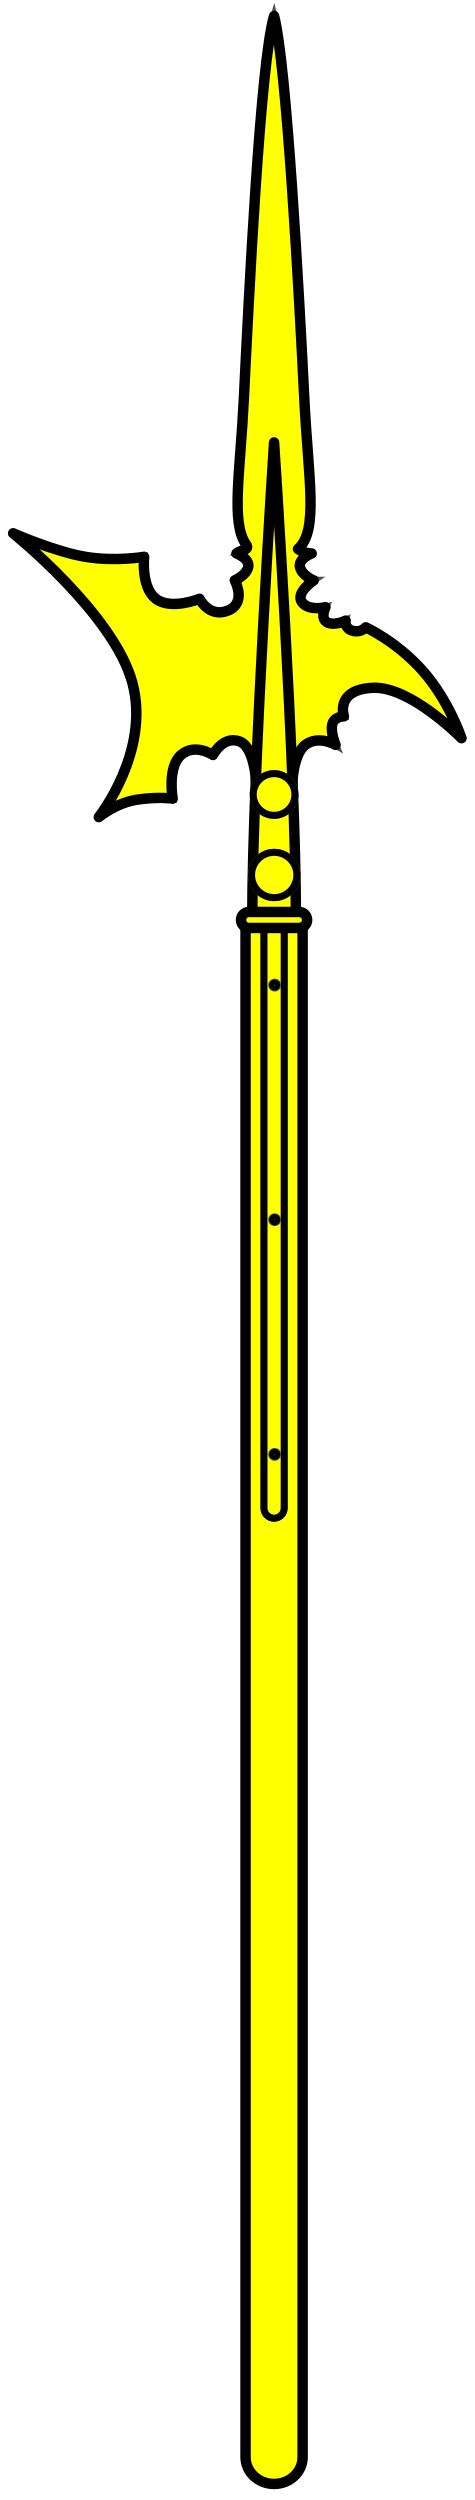
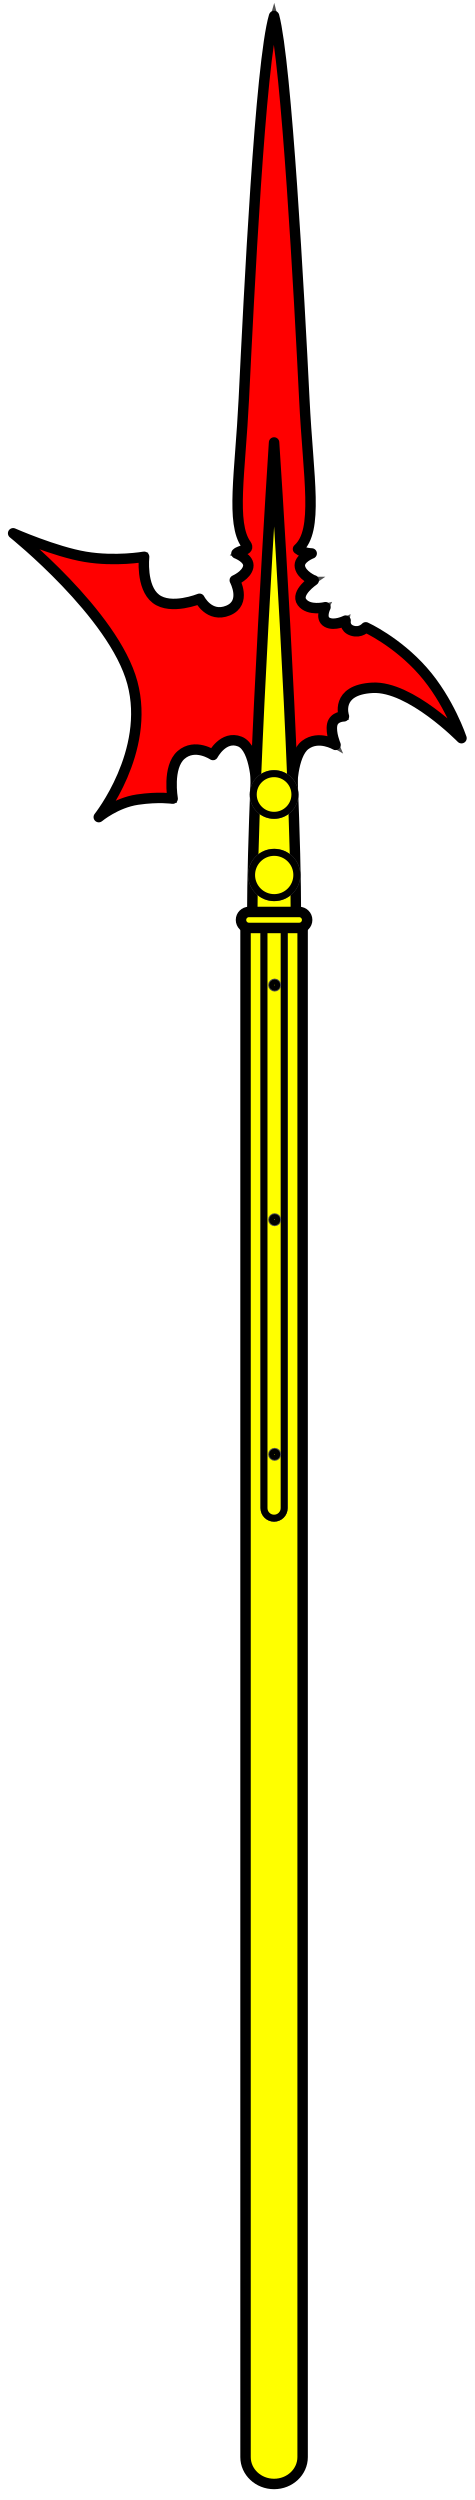
- <svg xmlns="http://www.w3.org/2000/svg" version="1.1" viewBox="79.615 63 66.635 351" width="66.635" height="351" preserveAspectRatio="xMidYMid meet" zoomAndPan="magnify" contentScriptType="application/ecmascript" contentStyleType="text/css">
-   <defs />
-   <g stroke="#505050" fill="#ffff00" stroke-opacity="1" stroke-dasharray="none" fill-opacity="1">
-     <g>
-       <g>
-         <g>
-           <path d="M 122.103 407.977 C 122.103 410.061 120.309 411.75 118.095 411.75 C 115.882 411.75 114.088 410.061 114.088 407.977 L 114.088 193.021 L 122.103 193.021 Z" />
-           <path d="M 122.103 407.977 C 122.103 410.061 120.309 411.75 118.095 411.75 C 115.882 411.75 114.088 410.061 114.088 407.977 L 114.088 193.021 L 122.103 193.021 Z" stroke="black" stroke-linecap="round" stroke-linejoin="round" stroke-width="1.466" />
+ <svg xmlns="http://www.w3.org/2000/svg" version="1.1" viewBox="79.615 63 66.635 351" width="66.635" height="351" preserveAspectRatio="xMidYMid meet" zoomAndPan="magnify" contentScriptType="application/ecmascript" contentStyleType="text/css" id="svg20">
+   <defs id="defs1" />
+   <g stroke="#505050" fill="#ffff00" stroke-opacity="1" stroke-dasharray="none" fill-opacity="1" id="g20">
+     <g id="g19">
+       <g id="g18">
+         <g id="handle">
+           <path d="M 122.103 407.977 C 122.103 410.061 120.309 411.75 118.095 411.75 C 115.882 411.75 114.088 410.061 114.088 407.977 L 114.088 193.021 L 122.103 193.021 Z" id="path2" />
+           <path d="M 122.103 407.977 C 122.103 410.061 120.309 411.75 118.095 411.75 C 115.882 411.75 114.088 410.061 114.088 407.977 L 114.088 193.021 L 122.103 193.021 Z" stroke="black" stroke-linecap="round" stroke-linejoin="round" stroke-width="1.466" id="path3" />
        </g>
-         <g>
+         <g id="blade" style="fill:#ff0000">
          <g id="feature-0">
-             <path d="M 112.815 140.704 C 113.304 140.198 114.741 140.305 114.186 139.472 C 112.004 136.454 113.335 129.482 113.85 119.011 C 114.557 104.627 116.15 71.852 118.094 65.25 C 119.836 71.786 121.634 104.627 122.341 119.011 C 122.894 130.263 124.39 137.474 121.456 140.081 C 122.247 140.711 123.376 140.704 123.376 140.704 C 123.376 140.704 123.376 140.704 123.376 140.704 C 123.366 140.707 121.491 141.414 121.726 142.59 C 121.962 143.769 123.612 144.476 123.612 144.476 L 123.66 144.476 C 123.66 144.476 121.048 146.242 122.009 147.542 C 122.971 148.841 125.31 148.249 125.31 148.249 L 125.31 148.249 C 125.31 148.249 124.518 149.814 125.546 150.371 C 126.574 150.928 128.139 150.135 128.139 150.135 C 128.139 150.135 127.922 151.185 129.082 151.55 C 130.242 151.916 130.968 151.078 130.968 151.078 C 130.968 151.078 135.306 153.042 138.984 157.209 C 142.662 161.376 144.407 166.641 144.407 166.641 C 144.407 166.641 137.227 159.283 131.911 159.567 C 126.596 159.851 127.903 163.576 127.903 163.576 C 127.903 163.576 126.489 163.576 126.253 164.754 C 126.017 165.933 126.725 167.584 126.725 167.584 C 126.725 167.584 124.367 166.169 122.481 167.584 C 120.595 168.999 120.595 173.95 120.595 173.95 L 117.058 173.95 L 117.058 173.95 L 115.644 173.95 C 115.644 173.95 115.606 168.022 113.286 167.112 C 110.966 166.203 109.514 168.999 109.514 168.999 C 109.514 168.999 106.99 167.289 105.035 168.999 C 103.08 170.708 103.856 175.129 103.856 175.129 C 103.856 175.129 101.924 174.824 98.905 175.268 C 95.887 175.713 93.483 177.723 93.483 177.723 C 93.483 177.723 100.793 168.518 98.198 158.86 C 95.603 149.201 81.459 137.874 81.459 137.874 C 81.459 137.874 87.353 140.468 91.596 141.175 C 95.84 141.883 99.848 141.175 99.848 141.175 C 99.848 141.175 99.379 145.438 101.498 147.07 C 103.617 148.702 107.628 147.07 107.628 147.07 C 107.628 147.07 108.984 149.804 111.636 148.721 C 114.288 147.637 112.579 144.476 112.579 144.476 C 112.579 144.476 114.229 143.769 114.465 142.59 C 114.7 141.414 112.825 140.707 112.815 140.704 Z" fill="#ff0000" />
+             <path d="M 112.815 140.704 C 113.304 140.198 114.741 140.305 114.186 139.472 C 112.004 136.454 113.335 129.482 113.85 119.011 C 114.557 104.627 116.15 71.852 118.094 65.25 C 119.836 71.786 121.634 104.627 122.341 119.011 C 122.894 130.263 124.39 137.474 121.456 140.081 C 122.247 140.711 123.376 140.704 123.376 140.704 C 123.376 140.704 123.376 140.704 123.376 140.704 C 123.366 140.707 121.491 141.414 121.726 142.59 C 121.962 143.769 123.612 144.476 123.612 144.476 L 123.66 144.476 C 123.66 144.476 121.048 146.242 122.009 147.542 C 122.971 148.841 125.31 148.249 125.31 148.249 L 125.31 148.249 C 125.31 148.249 124.518 149.814 125.546 150.371 C 126.574 150.928 128.139 150.135 128.139 150.135 C 128.139 150.135 127.922 151.185 129.082 151.55 C 130.242 151.916 130.968 151.078 130.968 151.078 C 130.968 151.078 135.306 153.042 138.984 157.209 C 142.662 161.376 144.407 166.641 144.407 166.641 C 144.407 166.641 137.227 159.283 131.911 159.567 C 126.596 159.851 127.903 163.576 127.903 163.576 C 127.903 163.576 126.489 163.576 126.253 164.754 C 126.017 165.933 126.725 167.584 126.725 167.584 C 126.725 167.584 124.367 166.169 122.481 167.584 C 120.595 168.999 120.595 173.95 120.595 173.95 L 117.058 173.95 L 117.058 173.95 L 115.644 173.95 C 115.644 173.95 115.606 168.022 113.286 167.112 C 110.966 166.203 109.514 168.999 109.514 168.999 C 109.514 168.999 106.99 167.289 105.035 168.999 C 103.08 170.708 103.856 175.129 103.856 175.129 C 103.856 175.129 101.924 174.824 98.905 175.268 C 95.887 175.713 93.483 177.723 93.483 177.723 C 93.483 177.723 100.793 168.518 98.198 158.86 C 95.603 149.201 81.459 137.874 81.459 137.874 C 81.459 137.874 87.353 140.468 91.596 141.175 C 95.84 141.883 99.848 141.175 99.848 141.175 C 99.848 141.175 99.379 145.438 101.498 147.07 C 103.617 148.702 107.628 147.07 107.628 147.07 C 107.628 147.07 108.984 149.804 111.636 148.721 C 114.288 147.637 112.579 144.476 112.579 144.476 C 112.579 144.476 114.229 143.769 114.465 142.59 C 114.7 141.414 112.825 140.707 112.815 140.704 Z" fill="#ff0000" id="path4" />
          </g>
-           <path d="M 112.815 140.704 C 113.304 140.198 114.741 140.305 114.186 139.472 C 112.004 136.454 113.335 129.482 113.85 119.011 C 114.557 104.627 116.15 71.852 118.094 65.25 C 119.836 71.786 121.634 104.627 122.341 119.011 C 122.894 130.263 124.39 137.474 121.456 140.081 C 122.247 140.711 123.376 140.704 123.376 140.704 C 123.376 140.704 123.376 140.704 123.376 140.704 C 123.366 140.707 121.491 141.414 121.726 142.59 C 121.962 143.769 123.612 144.476 123.612 144.476 L 123.66 144.476 C 123.66 144.476 121.048 146.242 122.009 147.542 C 122.971 148.841 125.31 148.249 125.31 148.249 L 125.31 148.249 C 125.31 148.249 124.518 149.814 125.546 150.371 C 126.574 150.928 128.139 150.135 128.139 150.135 C 128.139 150.135 127.922 151.185 129.082 151.55 C 130.242 151.916 130.968 151.078 130.968 151.078 C 130.968 151.078 135.306 153.042 138.984 157.209 C 142.662 161.376 144.407 166.641 144.407 166.641 C 144.407 166.641 137.227 159.283 131.911 159.567 C 126.596 159.851 127.903 163.576 127.903 163.576 C 127.903 163.576 126.489 163.576 126.253 164.754 C 126.017 165.933 126.725 167.584 126.725 167.584 C 126.725 167.584 124.367 166.169 122.481 167.584 C 120.595 168.999 120.595 173.95 120.595 173.95 L 117.058 173.95 L 117.058 173.95 L 115.644 173.95 C 115.644 173.95 115.606 168.022 113.286 167.112 C 110.966 166.203 109.514 168.999 109.514 168.999 C 109.514 168.999 106.99 167.289 105.035 168.999 C 103.08 170.708 103.856 175.129 103.856 175.129 C 103.856 175.129 101.924 174.824 98.905 175.268 C 95.887 175.713 93.483 177.723 93.483 177.723 C 93.483 177.723 100.793 168.518 98.198 158.86 C 95.603 149.201 81.459 137.874 81.459 137.874 C 81.459 137.874 87.353 140.468 91.596 141.175 C 95.84 141.883 99.848 141.175 99.848 141.175 C 99.848 141.175 99.379 145.438 101.498 147.07 C 103.617 148.702 107.628 147.07 107.628 147.07 C 107.628 147.07 108.984 149.804 111.636 148.721 C 114.288 147.637 112.579 144.476 112.579 144.476 C 112.579 144.476 114.229 143.769 114.465 142.59 C 114.7 141.414 112.825 140.707 112.815 140.704 Z" stroke="black" stroke-linecap="round" stroke-linejoin="round" stroke-width="1.466" />
+           <path d="M 112.815 140.704 C 113.304 140.198 114.741 140.305 114.186 139.472 C 112.004 136.454 113.335 129.482 113.85 119.011 C 114.557 104.627 116.15 71.852 118.094 65.25 C 119.836 71.786 121.634 104.627 122.341 119.011 C 122.894 130.263 124.39 137.474 121.456 140.081 C 122.247 140.711 123.376 140.704 123.376 140.704 C 123.376 140.704 123.376 140.704 123.376 140.704 C 123.366 140.707 121.491 141.414 121.726 142.59 C 121.962 143.769 123.612 144.476 123.612 144.476 L 123.66 144.476 C 123.66 144.476 121.048 146.242 122.009 147.542 C 122.971 148.841 125.31 148.249 125.31 148.249 L 125.31 148.249 C 125.31 148.249 124.518 149.814 125.546 150.371 C 126.574 150.928 128.139 150.135 128.139 150.135 C 128.139 150.135 127.922 151.185 129.082 151.55 C 130.242 151.916 130.968 151.078 130.968 151.078 C 130.968 151.078 135.306 153.042 138.984 157.209 C 142.662 161.376 144.407 166.641 144.407 166.641 C 144.407 166.641 137.227 159.283 131.911 159.567 C 126.596 159.851 127.903 163.576 127.903 163.576 C 127.903 163.576 126.489 163.576 126.253 164.754 C 126.017 165.933 126.725 167.584 126.725 167.584 C 126.725 167.584 124.367 166.169 122.481 167.584 C 120.595 168.999 120.595 173.95 120.595 173.95 L 117.058 173.95 L 117.058 173.95 L 115.644 173.95 C 115.644 173.95 115.606 168.022 113.286 167.112 C 110.966 166.203 109.514 168.999 109.514 168.999 C 109.514 168.999 106.99 167.289 105.035 168.999 C 103.08 170.708 103.856 175.129 103.856 175.129 C 103.856 175.129 101.924 174.824 98.905 175.268 C 95.887 175.713 93.483 177.723 93.483 177.723 C 93.483 177.723 100.793 168.518 98.198 158.86 C 95.603 149.201 81.459 137.874 81.459 137.874 C 81.459 137.874 87.353 140.468 91.596 141.175 C 95.84 141.883 99.848 141.175 99.848 141.175 C 99.848 141.175 99.379 145.438 101.498 147.07 C 103.617 148.702 107.628 147.07 107.628 147.07 C 107.628 147.07 108.984 149.804 111.636 148.721 C 114.288 147.637 112.579 144.476 112.579 144.476 C 112.579 144.476 114.229 143.769 114.465 142.59 C 114.7 141.414 112.825 140.707 112.815 140.704 Z" stroke="black" stroke-linecap="round" stroke-linejoin="round" stroke-width="1.466" id="path5" />
        </g>
-         <g>
+         <g id="g7">
          <g id="feature-1">
-             <path d="M 121.16 191.635 C 121.16 170.944 118.095 125.122 118.095 125.122 C 118.095 125.122 115.062 171.289 115.031 191.635 C 115.031 191.635 120.821 191.509 121.16 191.635 Z" fill="#ff0000" />
+             <path d="M 121.16 191.635 C 121.16 170.944 118.095 125.122 118.095 125.122 C 118.095 125.122 115.062 171.289 115.031 191.635 C 115.031 191.635 120.821 191.509 121.16 191.635 Z" fill="#ff0000" id="path6" />
          </g>
-           <path d="M 121.16 191.635 C 121.16 170.944 118.095 125.122 118.095 125.122 C 118.095 125.122 115.062 171.289 115.031 191.635 C 115.031 191.635 120.821 191.509 121.16 191.635 Z" stroke="black" stroke-linecap="round" stroke-linejoin="round" stroke-width="1.466" />
+           <path d="M 121.16 191.635 C 121.16 170.944 118.095 125.122 118.095 125.122 C 118.095 125.122 115.062 171.289 115.031 191.635 C 115.031 191.635 120.821 191.509 121.16 191.635 Z" stroke="black" stroke-linecap="round" stroke-linejoin="round" stroke-width="1.466" id="path7" />
        </g>
-         <g>
-           <circle cx="118.095" cy="174.547" r="2.923" fill="#ff0000" />
-           <circle cx="118.095" cy="174.547" r="2.923" stroke="black" stroke-linecap="round" stroke-linejoin="round" stroke-width=".977" />
+         <g id="g8">
+           <circle cx="118.095" cy="174.547" r="2.923" fill="#ff0000" id="circle7" />
+           <circle cx="118.095" cy="174.547" r="2.923" stroke="black" stroke-linecap="round" stroke-linejoin="round" stroke-width=".977" id="circle8" />
        </g>
-         <g>
-           <circle cx="118.113" cy="185.848" r="3.176" fill="#ff0000" />
-           <circle cx="118.113" cy="185.848" r="3.176" stroke="black" stroke-linecap="round" stroke-linejoin="round" stroke-width=".977" />
+         <g id="g10">
+           <circle cx="118.113" cy="185.848" r="3.176" fill="#ff0000" id="circle9" />
+           <circle cx="118.113" cy="185.848" r="3.176" stroke="black" stroke-linecap="round" stroke-linejoin="round" stroke-width=".977" id="circle10" />
        </g>
-         <g>
+         <g id="g11">
          <g id="feature-2">
-             <path d="M 119.51 193.285 L 119.51 274.737 C 119.51 275.518 118.877 276.152 118.095 276.152 C 117.314 276.152 116.681 275.518 116.681 274.737 L 116.681 193.285 Z" fill="#ff0000" />
+             <path d="M 119.51 193.285 L 119.51 274.737 C 119.51 275.518 118.877 276.152 118.095 276.152 C 117.314 276.152 116.681 275.518 116.681 274.737 L 116.681 193.285 Z" fill="#ff0000" id="path10" />
          </g>
-           <path d="M 119.51 193.285 L 119.51 274.737 C 119.51 275.518 118.877 276.152 118.095 276.152 C 117.314 276.152 116.681 275.518 116.681 274.737 L 116.681 193.285 Z" stroke="black" stroke-linecap="round" stroke-linejoin="round" stroke-width=".977" />
+           <path d="M 119.51 193.285 L 119.51 274.737 C 119.51 275.518 118.877 276.152 118.095 276.152 C 117.314 276.152 116.681 275.518 116.681 274.737 L 116.681 193.285 Z" stroke="black" stroke-linecap="round" stroke-linejoin="round" stroke-width=".977" id="path11" />
        </g>
-         <g>
-           <circle cx="118.177" cy="201.304" r="0.412" fill="#ff0000" />
-           <circle cx="118.177" cy="201.304" r="0.412" stroke="black" stroke-linecap="round" stroke-linejoin="round" stroke-width=".733" />
+         <g id="g12">
+           <circle cx="118.177" cy="201.304" r="0.412" fill="#ff0000" id="circle11" />
+           <circle cx="118.177" cy="201.304" r="0.412" stroke="black" stroke-linecap="round" stroke-linejoin="round" stroke-width=".733" id="circle12" />
        </g>
-         <g>
-           <circle cx="118.177" cy="234.247" r="0.412" fill="#ff0000" />
-           <circle cx="118.177" cy="234.247" r="0.412" stroke="black" stroke-linecap="round" stroke-linejoin="round" stroke-width=".733" />
+         <g id="g14">
+           <circle cx="118.177" cy="234.247" r="0.412" fill="#ff0000" id="circle13" />
+           <circle cx="118.177" cy="234.247" r="0.412" stroke="black" stroke-linecap="round" stroke-linejoin="round" stroke-width=".733" id="circle14" />
        </g>
-         <g>
-           <circle cx="118.177" cy="267.19" r="0.412" fill="#ff0000" />
-           <circle cx="118.177" cy="267.19" r="0.412" stroke="black" stroke-linecap="round" stroke-linejoin="round" stroke-width=".733" />
+         <g id="g16">
+           <circle cx="118.177" cy="267.19" r="0.412" fill="#ff0000" id="circle15" />
+           <circle cx="118.177" cy="267.19" r="0.412" stroke="black" stroke-linecap="round" stroke-linejoin="round" stroke-width=".733" id="circle16" />
        </g>
-         <g>
+         <g id="g17">
          <g id="feature-3">
-             <path d="M 121.616 191.037 L 114.575 191.037 C 113.954 191.037 113.451 191.54 113.451 192.161 L 113.451 192.161 C 113.451 192.782 113.954 193.285 114.575 193.285 L 121.616 193.285 C 122.236 193.285 122.74 192.782 122.74 192.161 L 122.74 192.161 C 122.74 191.54 122.236 191.037 121.616 191.037 C 121.616 191.037 121.616 191.037 121.616 191.037 Z" fill="#ff0000" />
+             <path d="M 121.616 191.037 L 114.575 191.037 C 113.954 191.037 113.451 191.54 113.451 192.161 L 113.451 192.161 C 113.451 192.782 113.954 193.285 114.575 193.285 L 121.616 193.285 C 122.236 193.285 122.74 192.782 122.74 192.161 L 122.74 192.161 C 122.74 191.54 122.236 191.037 121.616 191.037 C 121.616 191.037 121.616 191.037 121.616 191.037 Z" fill="#ff0000" id="path16" />
          </g>
-           <path d="M 121.616 191.037 L 114.575 191.037 C 113.954 191.037 113.451 191.54 113.451 192.161 L 113.451 192.161 C 113.451 192.782 113.954 193.285 114.575 193.285 L 121.616 193.285 C 122.236 193.285 122.74 192.782 122.74 192.161 L 122.74 192.161 C 122.74 191.54 122.236 191.037 121.616 191.037 C 121.616 191.037 121.616 191.037 121.616 191.037 Z" stroke="black" stroke-linecap="round" stroke-linejoin="round" stroke-width="1.466" />
+           <path d="M 121.616 191.037 L 114.575 191.037 C 113.954 191.037 113.451 191.54 113.451 192.161 L 113.451 192.161 C 113.451 192.782 113.954 193.285 114.575 193.285 L 121.616 193.285 C 122.236 193.285 122.74 192.782 122.74 192.161 L 122.74 192.161 C 122.74 191.54 122.236 191.037 121.616 191.037 C 121.616 191.037 121.616 191.037 121.616 191.037 Z" stroke="black" stroke-linecap="round" stroke-linejoin="round" stroke-width="1.466" id="path17" />
        </g>
      </g>
    </g>
  </g>
</svg>
